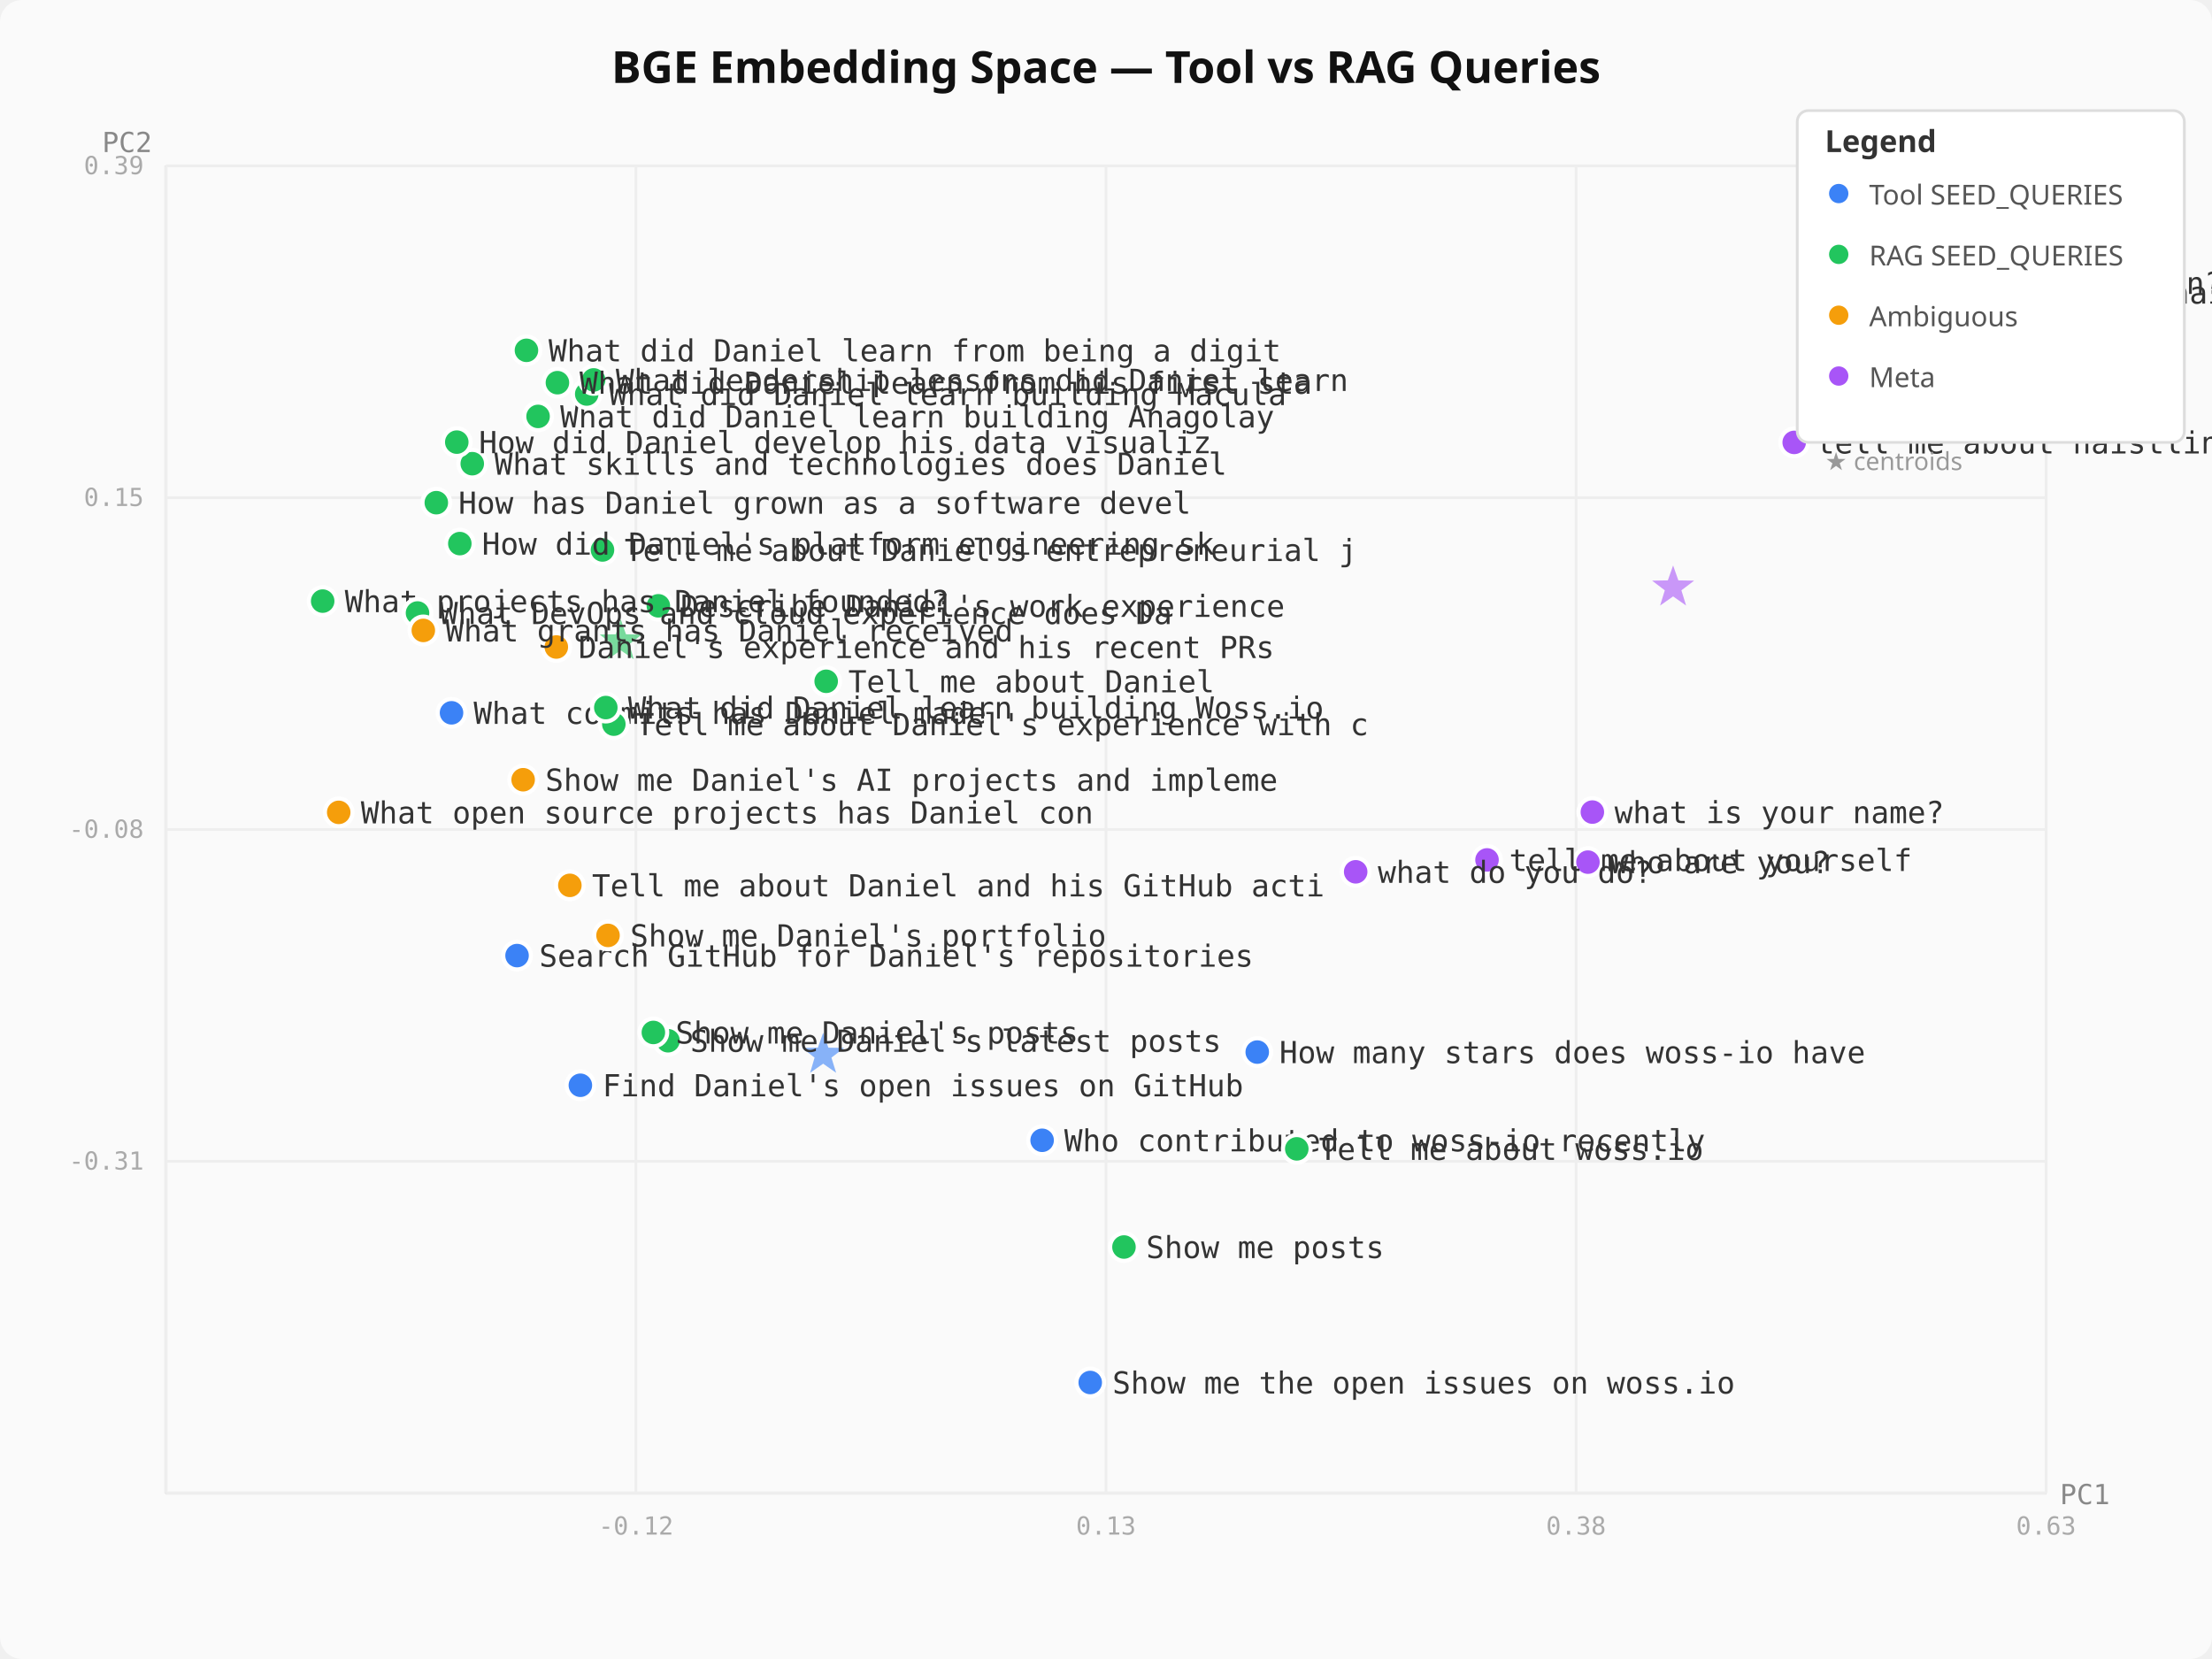
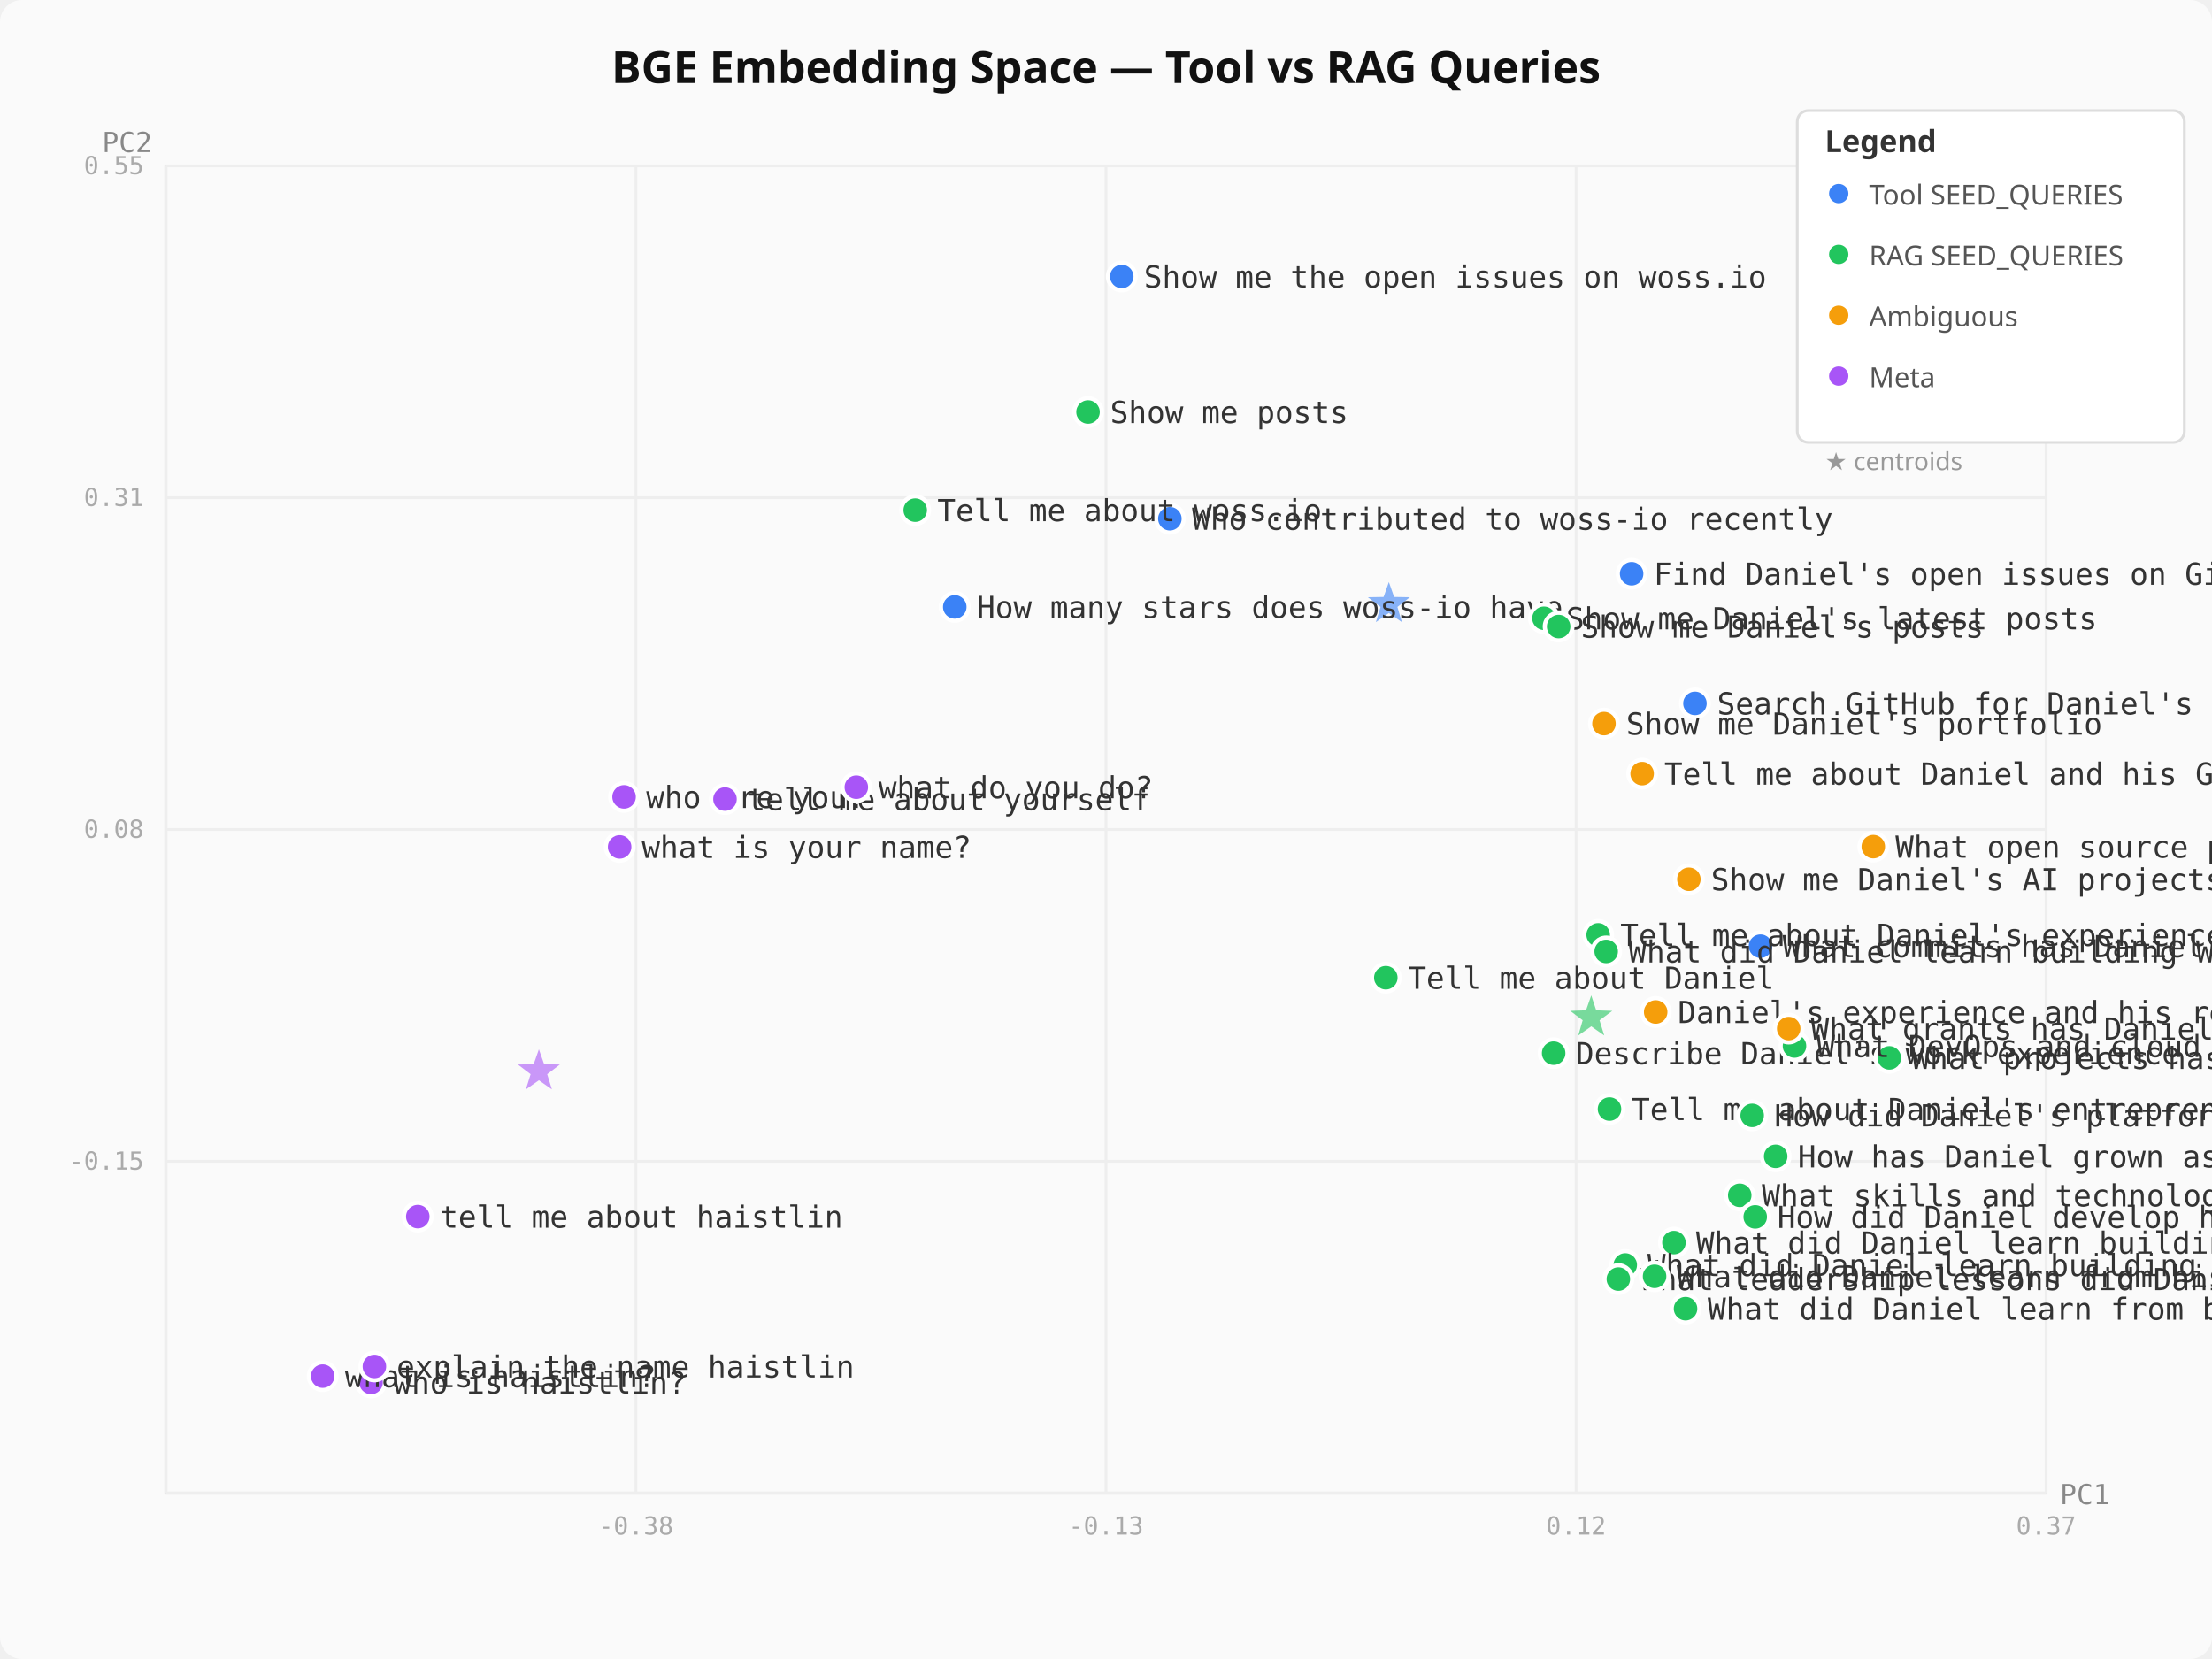
<svg xmlns="http://www.w3.org/2000/svg" viewBox="0 0 800 600" width="800" height="600">
  <rect x="0" y="0" width="800" height="600" fill="#fafafa" rx="8" />
  <text x="400" y="30" text-anchor="middle" font-size="16" font-weight="bold" font-family="sans-serif" fill="#111">BGE Embedding Space — Tool vs RAG Queries</text>
  <line x1="60" y1="540" x2="740" y2="540" stroke="#ccc" stroke-width="1" />
  <line x1="60" y1="60" x2="60" y2="540" stroke="#ccc" stroke-width="1" />
  <text x="745" y="544" font-size="10" font-family="monospace" fill="#888">PC1</text>
  <text x="55" y="55" text-anchor="end" font-size="10" font-family="monospace" fill="#888">PC2</text>
  <line x1="60" y1="540" x2="740" y2="540" stroke="#eee" stroke-width="1" />
  <line x1="60" y1="60" x2="60" y2="540" stroke="#eee" stroke-width="1" />
  <line x1="60" y1="420" x2="740" y2="420" stroke="#eee" stroke-width="1" />
  <line x1="230" y1="60" x2="230" y2="540" stroke="#eee" stroke-width="1" />
-   <text x="230" y="555" text-anchor="middle" font-size="9" font-family="monospace" fill="#aaa">-0.12</text>
-   <text x="52" y="423" text-anchor="end" font-size="9" font-family="monospace" fill="#aaa">-0.31</text>
+   <text x="230" y="555" text-anchor="middle" font-size="9" font-family="monospace" fill="#aaa">-0.38</text>
+   <text x="52" y="423" text-anchor="end" font-size="9" font-family="monospace" fill="#aaa">-0.15</text>
  <line x1="60" y1="300" x2="740" y2="300" stroke="#eee" stroke-width="1" />
  <line x1="400" y1="60" x2="400" y2="540" stroke="#eee" stroke-width="1" />
-   <text x="400" y="555" text-anchor="middle" font-size="9" font-family="monospace" fill="#aaa">0.13</text>
-   <text x="52" y="303" text-anchor="end" font-size="9" font-family="monospace" fill="#aaa">-0.08</text>
+   <text x="400" y="555" text-anchor="middle" font-size="9" font-family="monospace" fill="#aaa">-0.13</text>
+   <text x="52" y="303" text-anchor="end" font-size="9" font-family="monospace" fill="#aaa">0.08</text>
  <line x1="60" y1="180" x2="740" y2="180" stroke="#eee" stroke-width="1" />
  <line x1="570" y1="60" x2="570" y2="540" stroke="#eee" stroke-width="1" />
-   <text x="570" y="555" text-anchor="middle" font-size="9" font-family="monospace" fill="#aaa">0.38</text>
-   <text x="52" y="183" text-anchor="end" font-size="9" font-family="monospace" fill="#aaa">0.15</text>
+   <text x="570" y="555" text-anchor="middle" font-size="9" font-family="monospace" fill="#aaa">0.12</text>
+   <text x="52" y="183" text-anchor="end" font-size="9" font-family="monospace" fill="#aaa">0.31</text>
  <line x1="60" y1="60" x2="740" y2="60" stroke="#eee" stroke-width="1" />
  <line x1="740" y1="60" x2="740" y2="540" stroke="#eee" stroke-width="1" />
-   <text x="740" y="555" text-anchor="middle" font-size="9" font-family="monospace" fill="#aaa">0.63</text>
-   <text x="52" y="63" text-anchor="end" font-size="9" font-family="monospace" fill="#aaa">0.39</text>
-   <polygon points="297.7,373.5 299.6,378.9 305.3,379.0 300.7,382.5 302.4,388.0 297.7,384.7 293.0,388.0 294.6,382.5 290.1,379.0 295.8,378.9" fill="#3b82f6" opacity="0.6" />
-   <polygon points="224.5,224.0 226.4,229.4 232.1,229.5 227.6,233.0 229.2,238.4 224.5,235.2 219.8,238.4 221.5,233.0 216.9,229.5 222.7,229.4" fill="#22c55e" opacity="0.6" />
-   <polygon points="605.1,204.5 607.0,209.9 612.7,210.0 608.1,213.5 609.8,219.0 605.1,215.7 600.4,219.0 602.1,213.5 597.5,210.0 603.2,209.9" fill="#a855f7" opacity="0.6" />
-   <circle cx="187.0" cy="345.6" r="5" fill="#3b82f6" stroke="#fff" stroke-width="1.5" />
-   <text x="195.0" y="349.6" font-size="11" font-family="monospace" fill="#333">Search GitHub for Daniel's repositories</text>
-   <circle cx="209.9" cy="392.5" r="5" fill="#3b82f6" stroke="#fff" stroke-width="1.5" />
-   <text x="217.9" y="396.5" font-size="11" font-family="monospace" fill="#333">Find Daniel's open issues on GitHub</text>
-   <circle cx="163.3" cy="257.8" r="5" fill="#3b82f6" stroke="#fff" stroke-width="1.5" />
-   <text x="171.3" y="261.8" font-size="11" font-family="monospace" fill="#333">What commits has Daniel made</text>
-   <circle cx="454.7" cy="380.5" r="5" fill="#3b82f6" stroke="#fff" stroke-width="1.5" />
-   <text x="462.7" y="384.5" font-size="11" font-family="monospace" fill="#333">How many stars does woss-io have</text>
-   <circle cx="394.3" cy="500.0" r="5" fill="#3b82f6" stroke="#fff" stroke-width="1.5" />
-   <text x="402.3" y="504.0" font-size="11" font-family="monospace" fill="#333">Show me the open issues on woss.io</text>
-   <circle cx="376.9" cy="412.4" r="5" fill="#3b82f6" stroke="#fff" stroke-width="1.5" />
-   <text x="384.9" y="416.4" font-size="11" font-family="monospace" fill="#333">Who contributed to woss-io recently</text>
-   <circle cx="298.8" cy="246.4" r="5" fill="#22c55e" stroke="#fff" stroke-width="1.5" />
-   <text x="306.8" y="250.4" font-size="11" font-family="monospace" fill="#333">Tell me about Daniel</text>
-   <circle cx="238.1" cy="219.1" r="5" fill="#22c55e" stroke="#fff" stroke-width="1.5" />
-   <text x="246.1" y="223.1" font-size="11" font-family="monospace" fill="#333">Describe Daniel's work experience</text>
-   <circle cx="241.6" cy="376.4" r="5" fill="#22c55e" stroke="#fff" stroke-width="1.5" />
-   <text x="249.6" y="380.4" font-size="11" font-family="monospace" fill="#333">Show me Daniel's latest posts</text>
-   <circle cx="406.5" cy="451.0" r="5" fill="#22c55e" stroke="#fff" stroke-width="1.5" />
-   <text x="414.5" y="455.0" font-size="11" font-family="monospace" fill="#333">Show me posts</text>
-   <circle cx="236.3" cy="373.4" r="5" fill="#22c55e" stroke="#fff" stroke-width="1.5" />
-   <text x="244.3" y="377.4" font-size="11" font-family="monospace" fill="#333">Show me Daniel's posts</text>
-   <circle cx="116.7" cy="217.4" r="5" fill="#22c55e" stroke="#fff" stroke-width="1.5" />
-   <text x="124.7" y="221.4" font-size="11" font-family="monospace" fill="#333">What projects has Daniel founded?</text>
-   <circle cx="170.8" cy="167.7" r="5" fill="#22c55e" stroke="#fff" stroke-width="1.5" />
-   <text x="178.8" y="171.7" font-size="11" font-family="monospace" fill="#333">What skills and technologies does Daniel</text>
-   <circle cx="469.0" cy="415.5" r="5" fill="#22c55e" stroke="#fff" stroke-width="1.5" />
-   <text x="477.0" y="419.5" font-size="11" font-family="monospace" fill="#333">Tell me about woss.io</text>
-   <circle cx="222.0" cy="261.9" r="5" fill="#22c55e" stroke="#fff" stroke-width="1.5" />
-   <text x="230.0" y="265.9" font-size="11" font-family="monospace" fill="#333">Tell me about Daniel's experience with c</text>
-   <circle cx="151.0" cy="221.7" r="5" fill="#22c55e" stroke="#fff" stroke-width="1.5" />
-   <text x="159.0" y="225.7" font-size="11" font-family="monospace" fill="#333">What DevOps and cloud experience does Da</text>
-   <circle cx="157.8" cy="181.8" r="5" fill="#22c55e" stroke="#fff" stroke-width="1.5" />
-   <text x="165.8" y="185.8" font-size="11" font-family="monospace" fill="#333">How has Daniel grown as a software devel</text>
-   <circle cx="194.6" cy="150.6" r="5" fill="#22c55e" stroke="#fff" stroke-width="1.5" />
-   <text x="202.6" y="154.6" font-size="11" font-family="monospace" fill="#333">What did Daniel learn building Anagolay </text>
-   <circle cx="212.2" cy="142.5" r="5" fill="#22c55e" stroke="#fff" stroke-width="1.5" />
-   <text x="220.2" y="146.5" font-size="11" font-family="monospace" fill="#333">What did Daniel learn building Macula</text>
-   <circle cx="219.1" cy="255.9" r="5" fill="#22c55e" stroke="#fff" stroke-width="1.5" />
-   <text x="227.1" y="259.9" font-size="11" font-family="monospace" fill="#333">What did Daniel learn building Woss.io</text>
-   <circle cx="217.9" cy="198.9" r="5" fill="#22c55e" stroke="#fff" stroke-width="1.5" />
-   <text x="225.9" y="202.9" font-size="11" font-family="monospace" fill="#333">Tell me about Daniel's entrepreneurial j</text>
-   <circle cx="214.7" cy="137.4" r="5" fill="#22c55e" stroke="#fff" stroke-width="1.5" />
-   <text x="222.7" y="141.4" font-size="11" font-family="monospace" fill="#333">What leadership lessons did Daniel learn</text>
-   <circle cx="166.3" cy="196.6" r="5" fill="#22c55e" stroke="#fff" stroke-width="1.5" />
-   <text x="174.3" y="200.6" font-size="11" font-family="monospace" fill="#333">How did Daniel's platform engineering sk</text>
-   <circle cx="190.4" cy="126.7" r="5" fill="#22c55e" stroke="#fff" stroke-width="1.5" />
-   <text x="198.4" y="130.7" font-size="11" font-family="monospace" fill="#333">What did Daniel learn from being a digit</text>
-   <circle cx="165.2" cy="159.9" r="5" fill="#22c55e" stroke="#fff" stroke-width="1.5" />
-   <text x="173.2" y="163.9" font-size="11" font-family="monospace" fill="#333">How did Daniel develop his data visualiz</text>
-   <circle cx="201.6" cy="138.4" r="5" fill="#22c55e" stroke="#fff" stroke-width="1.5" />
-   <text x="209.6" y="142.4" font-size="11" font-family="monospace" fill="#333">What did Daniel learn from his first sta</text>
-   <circle cx="219.9" cy="338.3" r="5" fill="#f59e0b" stroke="#fff" stroke-width="1.5" />
-   <text x="227.9" y="342.3" font-size="11" font-family="monospace" fill="#333">Show me Daniel's portfolio</text>
-   <circle cx="189.2" cy="282.0" r="5" fill="#f59e0b" stroke="#fff" stroke-width="1.5" />
-   <text x="197.2" y="286.0" font-size="11" font-family="monospace" fill="#333">Show me Daniel's AI projects and impleme</text>
-   <circle cx="201.2" cy="234.0" r="5" fill="#f59e0b" stroke="#fff" stroke-width="1.5" />
-   <text x="209.2" y="238.0" font-size="11" font-family="monospace" fill="#333">Daniel's experience and his recent PRs</text>
-   <circle cx="122.5" cy="293.8" r="5" fill="#f59e0b" stroke="#fff" stroke-width="1.5" />
-   <text x="130.5" y="297.8" font-size="11" font-family="monospace" fill="#333">What open source projects has Daniel con</text>
-   <circle cx="206.1" cy="320.2" r="5" fill="#f59e0b" stroke="#fff" stroke-width="1.5" />
-   <text x="214.1" y="324.2" font-size="11" font-family="monospace" fill="#333">Tell me about Daniel and his GitHub acti</text>
-   <circle cx="153.1" cy="228.0" r="5" fill="#f59e0b" stroke="#fff" stroke-width="1.5" />
-   <text x="161.1" y="232.0" font-size="11" font-family="monospace" fill="#333">What grants has Daniel received</text>
-   <circle cx="665.8" cy="100.0" r="5" fill="#a855f7" stroke="#fff" stroke-width="1.5" />
-   <text x="673.8" y="104.0" font-size="11" font-family="monospace" fill="#333">who is haistlin?</text>
-   <circle cx="683.3" cy="102.3" r="5" fill="#a855f7" stroke="#fff" stroke-width="1.5" />
-   <text x="691.3" y="106.3" font-size="11" font-family="monospace" fill="#333">what is haistlin?</text>
-   <circle cx="648.9" cy="160.0" r="5" fill="#a855f7" stroke="#fff" stroke-width="1.5" />
-   <text x="656.9" y="164.0" font-size="11" font-family="monospace" fill="#333">tell me about haistlin</text>
-   <circle cx="574.3" cy="311.8" r="5" fill="#a855f7" stroke="#fff" stroke-width="1.5" />
-   <text x="582.3" y="315.8" font-size="11" font-family="monospace" fill="#333">who are you?</text>
-   <circle cx="575.9" cy="293.7" r="5" fill="#a855f7" stroke="#fff" stroke-width="1.5" />
-   <text x="583.9" y="297.7" font-size="11" font-family="monospace" fill="#333">what is your name?</text>
-   <circle cx="664.6" cy="105.8" r="5" fill="#a855f7" stroke="#fff" stroke-width="1.5" />
-   <text x="672.6" y="109.8" font-size="11" font-family="monospace" fill="#333">explain the name haistlin</text>
-   <circle cx="537.8" cy="311.0" r="5" fill="#a855f7" stroke="#fff" stroke-width="1.5" />
-   <text x="545.8" y="315.0" font-size="11" font-family="monospace" fill="#333">tell me about yourself</text>
-   <circle cx="490.3" cy="315.3" r="5" fill="#a855f7" stroke="#fff" stroke-width="1.5" />
-   <text x="498.3" y="319.3" font-size="11" font-family="monospace" fill="#333">what do you do?</text>
+   <text x="740" y="555" text-anchor="middle" font-size="9" font-family="monospace" fill="#aaa">0.37</text>
+   <text x="52" y="63" text-anchor="end" font-size="9" font-family="monospace" fill="#aaa">0.55</text>
+   <polygon points="502.3,210.5 504.2,215.9 509.9,216.0 505.4,219.5 507.0,225.0 502.3,221.7 497.6,225.0 499.3,219.5 494.7,216.0 500.4,215.9" fill="#3b82f6" opacity="0.6" />
+   <polygon points="575.5,360.0 577.3,365.4 583.1,365.6 578.5,369.0 580.2,374.5 575.5,371.2 570.8,374.5 572.4,369.0 567.9,365.6 573.6,365.4" fill="#22c55e" opacity="0.6" />
+   <polygon points="194.9,379.5 196.8,384.9 202.5,385.0 197.9,388.5 199.6,394.0 194.9,390.7 190.2,394.0 191.9,388.5 187.3,385.0 193.0,384.9" fill="#a855f7" opacity="0.6" />
+   <circle cx="613.0" cy="254.4" r="5" fill="#3b82f6" stroke="#fff" stroke-width="1.5" />
+   <text x="621.0" y="258.4" font-size="11" font-family="monospace" fill="#333">Search GitHub for Daniel's repositories</text>
+   <circle cx="590.1" cy="207.5" r="5" fill="#3b82f6" stroke="#fff" stroke-width="1.5" />
+   <text x="598.1" y="211.5" font-size="11" font-family="monospace" fill="#333">Find Daniel's open issues on GitHub</text>
+   <circle cx="636.7" cy="342.2" r="5" fill="#3b82f6" stroke="#fff" stroke-width="1.5" />
+   <text x="644.7" y="346.2" font-size="11" font-family="monospace" fill="#333">What commits has Daniel made</text>
+   <circle cx="345.3" cy="219.5" r="5" fill="#3b82f6" stroke="#fff" stroke-width="1.5" />
+   <text x="353.3" y="223.5" font-size="11" font-family="monospace" fill="#333">How many stars does woss-io have</text>
+   <circle cx="405.7" cy="100.0" r="5" fill="#3b82f6" stroke="#fff" stroke-width="1.5" />
+   <text x="413.7" y="104.0" font-size="11" font-family="monospace" fill="#333">Show me the open issues on woss.io</text>
+   <circle cx="423.1" cy="187.6" r="5" fill="#3b82f6" stroke="#fff" stroke-width="1.5" />
+   <text x="431.1" y="191.6" font-size="11" font-family="monospace" fill="#333">Who contributed to woss-io recently</text>
+   <circle cx="501.2" cy="353.6" r="5" fill="#22c55e" stroke="#fff" stroke-width="1.5" />
+   <text x="509.2" y="357.6" font-size="11" font-family="monospace" fill="#333">Tell me about Daniel</text>
+   <circle cx="561.9" cy="380.9" r="5" fill="#22c55e" stroke="#fff" stroke-width="1.5" />
+   <text x="569.9" y="384.9" font-size="11" font-family="monospace" fill="#333">Describe Daniel's work experience</text>
+   <circle cx="558.4" cy="223.6" r="5" fill="#22c55e" stroke="#fff" stroke-width="1.5" />
+   <text x="566.4" y="227.6" font-size="11" font-family="monospace" fill="#333">Show me Daniel's latest posts</text>
+   <circle cx="393.5" cy="149.0" r="5" fill="#22c55e" stroke="#fff" stroke-width="1.5" />
+   <text x="401.5" y="153.0" font-size="11" font-family="monospace" fill="#333">Show me posts</text>
+   <circle cx="563.7" cy="226.6" r="5" fill="#22c55e" stroke="#fff" stroke-width="1.5" />
+   <text x="571.7" y="230.6" font-size="11" font-family="monospace" fill="#333">Show me Daniel's posts</text>
+   <circle cx="683.3" cy="382.6" r="5" fill="#22c55e" stroke="#fff" stroke-width="1.5" />
+   <text x="691.3" y="386.6" font-size="11" font-family="monospace" fill="#333">What projects has Daniel founded?</text>
+   <circle cx="629.2" cy="432.3" r="5" fill="#22c55e" stroke="#fff" stroke-width="1.5" />
+   <text x="637.2" y="436.3" font-size="11" font-family="monospace" fill="#333">What skills and technologies does Daniel</text>
+   <circle cx="331.0" cy="184.5" r="5" fill="#22c55e" stroke="#fff" stroke-width="1.5" />
+   <text x="339.0" y="188.5" font-size="11" font-family="monospace" fill="#333">Tell me about woss.io</text>
+   <circle cx="578.0" cy="338.1" r="5" fill="#22c55e" stroke="#fff" stroke-width="1.5" />
+   <text x="586.0" y="342.1" font-size="11" font-family="monospace" fill="#333">Tell me about Daniel's experience with c</text>
+   <circle cx="649.0" cy="378.3" r="5" fill="#22c55e" stroke="#fff" stroke-width="1.5" />
+   <text x="657.0" y="382.3" font-size="11" font-family="monospace" fill="#333">What DevOps and cloud experience does Da</text>
+   <circle cx="642.2" cy="418.2" r="5" fill="#22c55e" stroke="#fff" stroke-width="1.5" />
+   <text x="650.2" y="422.2" font-size="11" font-family="monospace" fill="#333">How has Daniel grown as a software devel</text>
+   <circle cx="605.4" cy="449.4" r="5" fill="#22c55e" stroke="#fff" stroke-width="1.5" />
+   <text x="613.4" y="453.4" font-size="11" font-family="monospace" fill="#333">What did Daniel learn building Anagolay </text>
+   <circle cx="587.8" cy="457.5" r="5" fill="#22c55e" stroke="#fff" stroke-width="1.5" />
+   <text x="595.8" y="461.5" font-size="11" font-family="monospace" fill="#333">What did Daniel learn building Macula</text>
+   <circle cx="580.9" cy="344.1" r="5" fill="#22c55e" stroke="#fff" stroke-width="1.5" />
+   <text x="588.9" y="348.1" font-size="11" font-family="monospace" fill="#333">What did Daniel learn building Woss.io</text>
+   <circle cx="582.1" cy="401.1" r="5" fill="#22c55e" stroke="#fff" stroke-width="1.5" />
+   <text x="590.1" y="405.1" font-size="11" font-family="monospace" fill="#333">Tell me about Daniel's entrepreneurial j</text>
+   <circle cx="585.3" cy="462.6" r="5" fill="#22c55e" stroke="#fff" stroke-width="1.5" />
+   <text x="593.3" y="466.6" font-size="11" font-family="monospace" fill="#333">What leadership lessons did Daniel learn</text>
+   <circle cx="633.7" cy="403.4" r="5" fill="#22c55e" stroke="#fff" stroke-width="1.5" />
+   <text x="641.7" y="407.4" font-size="11" font-family="monospace" fill="#333">How did Daniel's platform engineering sk</text>
+   <circle cx="609.6" cy="473.3" r="5" fill="#22c55e" stroke="#fff" stroke-width="1.5" />
+   <text x="617.6" y="477.3" font-size="11" font-family="monospace" fill="#333">What did Daniel learn from being a digit</text>
+   <circle cx="634.8" cy="440.1" r="5" fill="#22c55e" stroke="#fff" stroke-width="1.5" />
+   <text x="642.8" y="444.1" font-size="11" font-family="monospace" fill="#333">How did Daniel develop his data visualiz</text>
+   <circle cx="598.4" cy="461.6" r="5" fill="#22c55e" stroke="#fff" stroke-width="1.5" />
+   <text x="606.4" y="465.6" font-size="11" font-family="monospace" fill="#333">What did Daniel learn from his first sta</text>
+   <circle cx="580.1" cy="261.7" r="5" fill="#f59e0b" stroke="#fff" stroke-width="1.5" />
+   <text x="588.1" y="265.7" font-size="11" font-family="monospace" fill="#333">Show me Daniel's portfolio</text>
+   <circle cx="610.8" cy="318.0" r="5" fill="#f59e0b" stroke="#fff" stroke-width="1.5" />
+   <text x="618.8" y="322.0" font-size="11" font-family="monospace" fill="#333">Show me Daniel's AI projects and impleme</text>
+   <circle cx="598.8" cy="366.0" r="5" fill="#f59e0b" stroke="#fff" stroke-width="1.5" />
+   <text x="606.8" y="370.0" font-size="11" font-family="monospace" fill="#333">Daniel's experience and his recent PRs</text>
+   <circle cx="677.5" cy="306.2" r="5" fill="#f59e0b" stroke="#fff" stroke-width="1.5" />
+   <text x="685.5" y="310.2" font-size="11" font-family="monospace" fill="#333">What open source projects has Daniel con</text>
+   <circle cx="593.9" cy="279.8" r="5" fill="#f59e0b" stroke="#fff" stroke-width="1.5" />
+   <text x="601.9" y="283.8" font-size="11" font-family="monospace" fill="#333">Tell me about Daniel and his GitHub acti</text>
+   <circle cx="646.9" cy="372.0" r="5" fill="#f59e0b" stroke="#fff" stroke-width="1.5" />
+   <text x="654.9" y="376.0" font-size="11" font-family="monospace" fill="#333">What grants has Daniel received</text>
+   <circle cx="134.2" cy="500.0" r="5" fill="#a855f7" stroke="#fff" stroke-width="1.5" />
+   <text x="142.2" y="504.0" font-size="11" font-family="monospace" fill="#333">who is haistlin?</text>
+   <circle cx="116.7" cy="497.7" r="5" fill="#a855f7" stroke="#fff" stroke-width="1.5" />
+   <text x="124.7" y="501.7" font-size="11" font-family="monospace" fill="#333">what is haistlin?</text>
+   <circle cx="151.1" cy="440.0" r="5" fill="#a855f7" stroke="#fff" stroke-width="1.5" />
+   <text x="159.1" y="444.0" font-size="11" font-family="monospace" fill="#333">tell me about haistlin</text>
+   <circle cx="225.7" cy="288.2" r="5" fill="#a855f7" stroke="#fff" stroke-width="1.5" />
+   <text x="233.7" y="292.2" font-size="11" font-family="monospace" fill="#333">who are you?</text>
+   <circle cx="224.1" cy="306.3" r="5" fill="#a855f7" stroke="#fff" stroke-width="1.5" />
+   <text x="232.1" y="310.3" font-size="11" font-family="monospace" fill="#333">what is your name?</text>
+   <circle cx="135.4" cy="494.2" r="5" fill="#a855f7" stroke="#fff" stroke-width="1.5" />
+   <text x="143.4" y="498.2" font-size="11" font-family="monospace" fill="#333">explain the name haistlin</text>
+   <circle cx="262.2" cy="289.0" r="5" fill="#a855f7" stroke="#fff" stroke-width="1.5" />
+   <text x="270.2" y="293.0" font-size="11" font-family="monospace" fill="#333">tell me about yourself</text>
+   <circle cx="309.7" cy="284.7" r="5" fill="#a855f7" stroke="#fff" stroke-width="1.5" />
+   <text x="317.7" y="288.7" font-size="11" font-family="monospace" fill="#333">what do you do?</text>
  <rect x="650" y="40" width="140" height="120" fill="white" stroke="#ddd" rx="4" />
  <text x="660" y="55" font-size="11" font-weight="bold" font-family="sans-serif" fill="#333">Legend</text>
  <circle cx="665" cy="70" r="4" fill="#3b82f6" stroke="white" stroke-width="1" />
  <text x="676" y="74" font-size="10" font-family="sans-serif" fill="#555">Tool SEED_QUERIES</text>
  <circle cx="665" cy="92" r="4" fill="#22c55e" stroke="white" stroke-width="1" />
  <text x="676" y="96" font-size="10" font-family="sans-serif" fill="#555">RAG SEED_QUERIES</text>
  <circle cx="665" cy="114" r="4" fill="#f59e0b" stroke="white" stroke-width="1" />
  <text x="676" y="118" font-size="10" font-family="sans-serif" fill="#555">Ambiguous</text>
  <circle cx="665" cy="136" r="4" fill="#a855f7" stroke="white" stroke-width="1" />
  <text x="676" y="140" font-size="10" font-family="sans-serif" fill="#555">Meta</text>
  <text x="660" y="170" font-size="9" font-family="sans-serif" fill="#999">★ centroids</text>
</svg>
